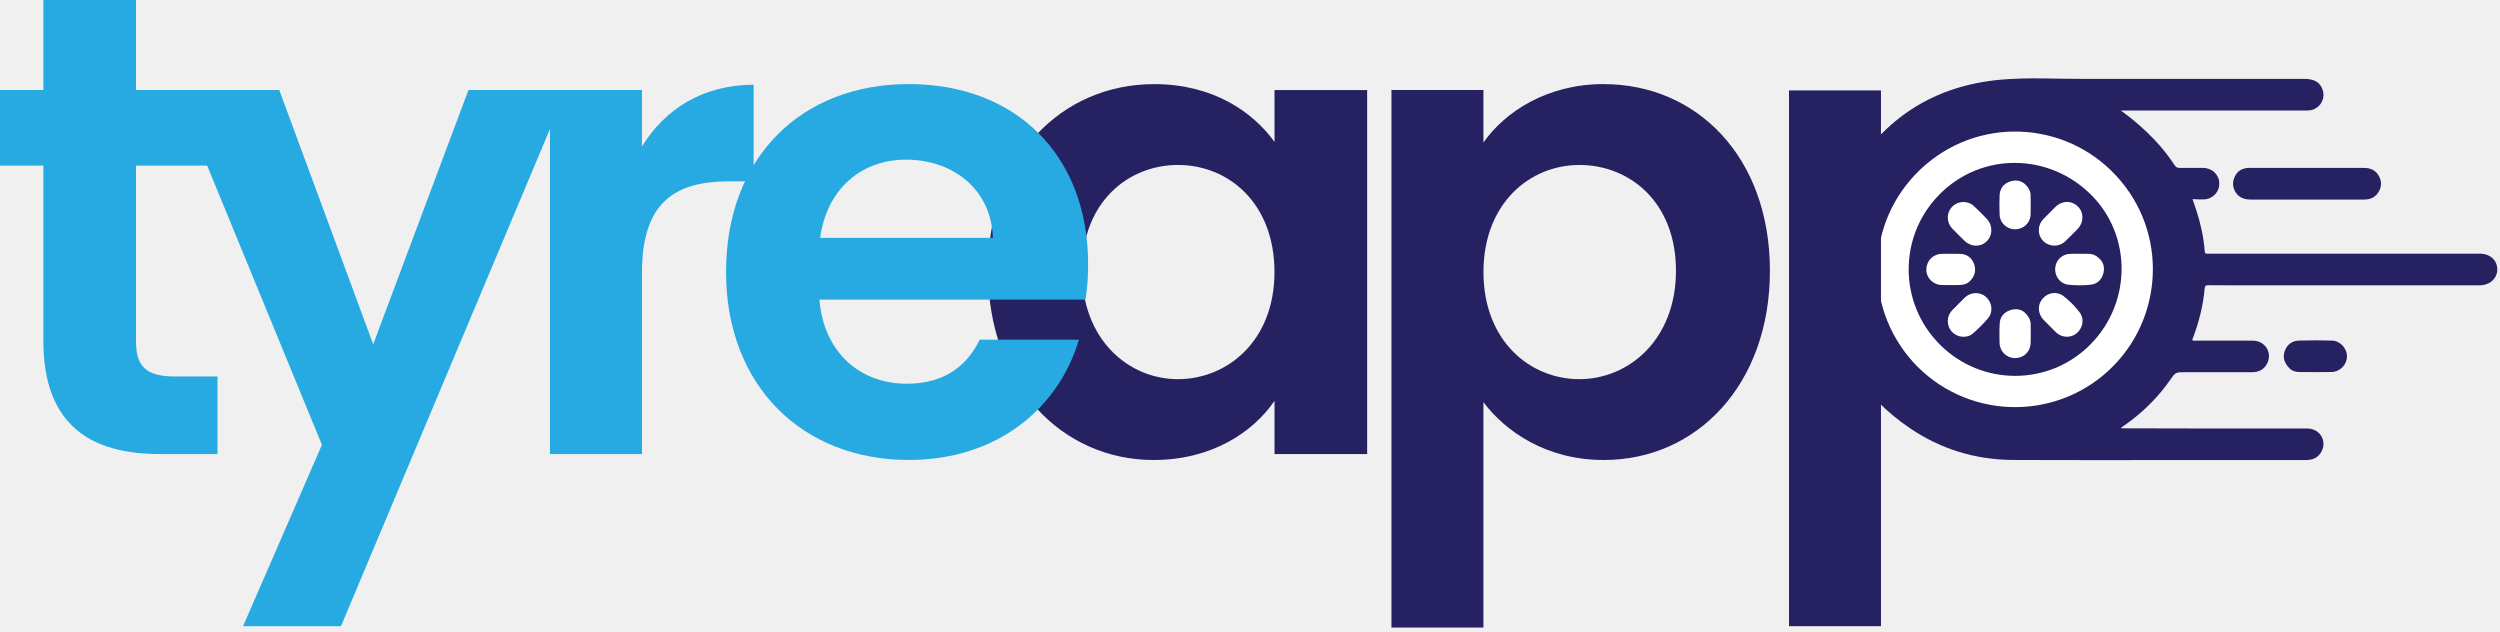
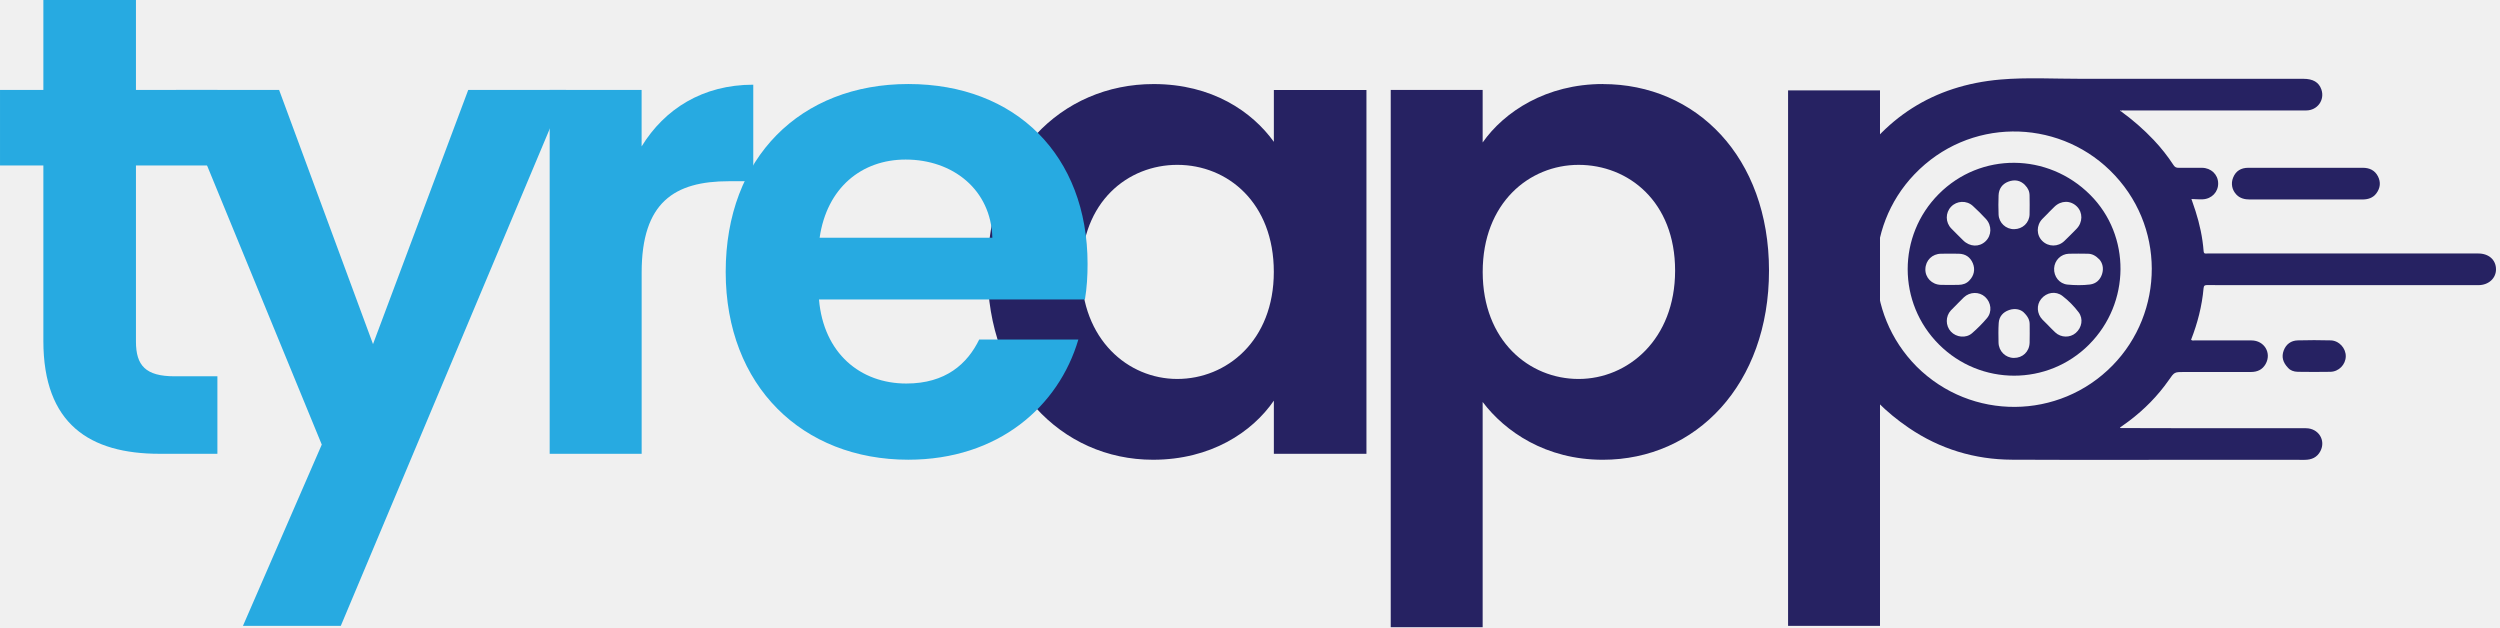
- <svg xmlns="http://www.w3.org/2000/svg" width="570" height="144" viewBox="0 0 570 144" fill="none">
-   <g clip-path="url(#clip0_1467_975)">
-     <path d="M483.799 97.62C483.789 97.54 483.779 97.46 483.769 97.37C484.409 96.91 485.059 96.46 485.679 95.99C489.159 93.36 492.189 90.3 494.689 86.72C495.999 84.84 495.949 84.83 498.279 84.83C503.349 84.83 508.409 84.83 513.479 84.83C514.949 84.83 516.099 84.27 516.809 83C518.209 80.51 516.489 77.64 513.589 77.63C509.289 77.61 504.979 77.63 500.679 77.62C500.389 77.62 500.069 77.75 499.799 77.48C501.279 73.69 502.289 69.79 502.649 65.73C502.699 65.12 502.919 65 503.479 65C506.199 65.03 508.909 65.02 511.629 65.02C529.539 65.02 547.459 65.02 565.369 65.02C567.649 65.02 569.359 63.47 569.359 61.42C569.359 59.26 567.719 57.8 565.319 57.8C558.329 57.8 551.339 57.8 544.349 57.8C530.739 57.8 517.129 57.8 503.519 57.8C503.139 57.8 502.719 57.97 502.659 57.25C502.419 54.14 501.769 51.11 500.819 48.14C500.539 47.26 500.229 46.39 499.879 45.37C500.829 45.4 501.649 45.48 502.469 45.44C504.529 45.34 506.029 43.74 505.979 41.76C505.929 39.77 504.359 38.27 502.289 38.25C500.519 38.24 498.749 38.23 496.979 38.25C496.449 38.25 496.119 38.13 495.799 37.64C494.469 35.6 492.959 33.68 491.279 31.91C488.989 29.49 486.479 27.32 483.789 25.35C483.789 25.31 483.789 25.27 483.789 25.23C484.009 25.06 484.259 25.14 484.489 25.14C493.309 25.14 502.129 25.14 510.939 25.14C515.969 25.14 521.009 25.15 526.039 25.14C528.609 25.14 530.319 22.75 529.509 20.37C528.939 18.71 527.609 17.92 525.379 17.92C508.499 17.92 491.619 17.91 474.739 17.92C468.579 17.92 462.389 17.55 456.249 18.09C441.019 19.42 429.459 26.84 421.699 39.96C416.569 48.63 414.929 58.11 416.509 68.03C418.499 80.59 424.909 90.42 435.409 97.56C442.489 102.37 450.389 104.77 458.929 104.81C474.099 104.88 489.269 104.83 504.439 104.83C511.519 104.83 518.599 104.83 525.679 104.84C527.279 104.84 528.539 104.28 529.289 102.84C530.569 100.37 528.839 97.64 525.979 97.63C517.979 97.61 509.989 97.63 501.989 97.63C495.919 97.63 489.849 97.6 483.779 97.59L483.799 97.62ZM510.159 44.4C511.009 45.25 512.069 45.49 513.229 45.49C518.749 45.49 524.269 45.49 529.799 45.49C532.819 45.49 535.839 45.49 538.859 45.49C540.129 45.49 541.279 45.16 542.079 44.09C542.969 42.89 543.119 41.56 542.449 40.23C541.749 38.85 540.529 38.26 538.999 38.26C534.419 38.26 529.849 38.26 525.269 38.26C521.119 38.26 516.969 38.24 512.819 38.26C511.219 38.26 510.019 38.96 509.399 40.5C508.849 41.85 509.139 43.34 510.159 44.38V44.4ZM521.979 83.97C522.399 84.47 523.239 84.82 524.179 84.83C526.649 84.85 529.119 84.87 531.599 84.83C533.519 84.79 535.069 83.18 535.099 81.31C535.129 79.43 533.559 77.7 531.639 77.66C529.139 77.6 526.629 77.6 524.129 77.66C522.599 77.7 521.469 78.52 520.939 79.97C520.419 81.37 520.689 82.66 521.979 83.98V83.97Z" fill="white" />
-     <path d="M483.809 25.38C486.499 27.34 488.999 29.51 491.299 31.94C492.979 33.72 494.489 35.63 495.819 37.67C496.139 38.16 496.469 38.29 496.999 38.28C498.769 38.26 500.539 38.26 502.309 38.28C504.379 38.3 505.959 39.8 505.999 41.79C506.049 43.77 504.539 45.37 502.489 45.47C501.669 45.51 500.849 45.43 499.899 45.4C500.249 46.42 500.559 47.29 500.839 48.17C501.789 51.14 502.439 54.17 502.679 57.28C502.739 58 503.149 57.83 503.539 57.83C517.149 57.83 530.759 57.83 544.369 57.83C551.359 57.83 558.349 57.83 565.339 57.83C567.739 57.83 569.379 59.29 569.379 61.45C569.379 63.5 567.669 65.04 565.389 65.05C547.479 65.05 529.559 65.05 511.649 65.05C508.929 65.05 506.219 65.06 503.499 65.03C502.939 65.03 502.729 65.15 502.669 65.76C502.309 69.82 501.299 73.72 499.819 77.51C500.089 77.78 500.409 77.65 500.699 77.65C504.999 77.65 509.309 77.65 513.609 77.66C516.519 77.67 518.239 80.54 516.829 83.03C516.119 84.3 514.969 84.86 513.499 84.86C508.429 84.85 503.369 84.86 498.299 84.86C495.969 84.86 496.019 84.87 494.709 86.75C492.209 90.32 489.179 93.39 485.699 96.02C485.069 96.49 484.419 96.94 483.789 97.4C483.739 97.46 483.689 97.51 483.639 97.57C483.699 97.6 483.759 97.62 483.819 97.65C489.889 97.66 495.959 97.68 502.029 97.69C510.029 97.69 518.019 97.69 526.019 97.69C528.869 97.69 530.609 100.43 529.329 102.9C528.579 104.34 527.319 104.9 525.719 104.9C518.639 104.88 511.559 104.89 504.479 104.89C489.309 104.89 474.139 104.94 458.969 104.87C450.429 104.83 442.529 102.43 435.449 97.62C424.949 90.49 418.539 80.65 416.549 68.09C414.979 58.16 416.619 48.68 421.739 40.02C429.499 26.9 441.059 19.48 456.289 18.15C462.429 17.62 468.609 17.99 474.779 17.98C491.659 17.96 508.539 17.98 525.419 17.98C527.649 17.98 528.979 18.77 529.549 20.43C530.359 22.81 528.649 25.19 526.079 25.2C521.049 25.22 516.009 25.2 510.979 25.2C502.159 25.2 493.339 25.2 484.529 25.2C484.299 25.2 484.039 25.11 483.829 25.29C483.769 25.25 483.709 25.17 483.659 25.29C483.659 25.31 483.769 25.37 483.829 25.41L483.809 25.38ZM437.239 83.65C449.699 96.02 469.709 95.83 481.899 83.38C493.719 71.32 494.159 51.35 481.299 38.85C469.069 26.96 449.089 26.83 436.719 39.76C424.999 52.01 425.089 71.41 437.239 83.65Z" fill="#262262" />
-     <path d="M510.169 44.399C509.149 43.359 508.859 41.869 509.409 40.519C510.029 38.969 511.239 38.289 512.829 38.279C516.979 38.259 521.129 38.279 525.279 38.279C529.859 38.279 534.429 38.279 539.009 38.279C540.539 38.279 541.759 38.869 542.459 40.249C543.129 41.579 542.979 42.909 542.089 44.109C541.299 45.179 540.149 45.509 538.869 45.509C535.849 45.509 532.829 45.509 529.809 45.509C524.289 45.509 518.769 45.509 513.239 45.509C512.079 45.509 511.019 45.269 510.169 44.419V44.399Z" fill="#262262" />
-     <path d="M521.99 83.969C520.71 82.649 520.43 81.359 520.95 79.959C521.49 78.519 522.62 77.699 524.14 77.649C526.64 77.579 529.15 77.579 531.65 77.649C533.57 77.689 535.14 79.419 535.11 81.299C535.08 83.169 533.53 84.779 531.61 84.819C529.14 84.869 526.67 84.849 524.19 84.819C523.24 84.819 522.41 84.459 521.99 83.959V83.969Z" fill="#262262" />
-     <path d="M483.799 97.619C483.739 97.589 483.679 97.569 483.619 97.539C483.669 97.479 483.719 97.429 483.769 97.369C483.779 97.449 483.789 97.529 483.799 97.619Z" fill="white" />
-     <path d="M483.809 25.38C483.749 25.34 483.629 25.28 483.639 25.26C483.679 25.14 483.749 25.22 483.809 25.26C483.809 25.3 483.809 25.34 483.809 25.38Z" fill="white" />
-     <path d="M476.569 78.589C467.119 88.069 451.809 88.069 442.319 78.589C432.809 69.099 432.789 53.769 442.279 44.249C451.809 34.689 467.139 34.779 476.809 44.449C486.119 53.749 486.009 69.109 476.569 78.579V78.589ZM446.539 53.549C446.969 53.979 447.399 54.419 447.839 54.839C449.349 56.329 451.489 56.419 452.929 55.049C454.349 53.699 454.419 51.459 453.019 49.939C452.069 48.909 451.069 47.919 450.029 46.969C448.599 45.659 446.379 45.779 445.069 47.159C443.749 48.549 443.769 50.729 445.119 52.119C445.589 52.599 446.069 53.069 446.539 53.549ZM467.299 48.529C466.829 49.009 466.339 49.469 465.879 49.959C464.499 51.399 464.509 53.619 465.889 54.969C467.279 56.339 469.479 56.359 470.909 54.979C471.849 54.069 472.779 53.149 473.689 52.209C475.129 50.729 475.159 48.489 473.789 47.119C472.339 45.669 470.169 45.689 468.649 47.169C468.189 47.619 467.749 48.069 467.289 48.519L467.299 48.529ZM446.519 69.309C446.019 69.819 445.509 70.299 445.029 70.809C443.779 72.159 443.789 74.299 445.029 75.639C446.269 76.979 448.469 77.209 449.849 76.019C451.069 74.959 452.219 73.809 453.259 72.579C454.489 71.129 454.229 68.989 452.819 67.709C451.479 66.499 449.359 66.539 447.989 67.829C447.479 68.309 446.999 68.819 446.499 69.319L446.519 69.309ZM467.279 74.279C467.799 74.799 468.299 75.329 468.839 75.829C470.139 77.049 472.199 77.099 473.519 75.949C474.919 74.729 475.269 72.719 474.189 71.259C473.129 69.839 471.869 68.579 470.469 67.499C468.939 66.329 466.869 66.679 465.639 68.179C464.499 69.559 464.629 71.589 465.929 72.919C466.379 73.379 466.839 73.829 467.289 74.279H467.279ZM461.599 71.219C460.879 70.569 459.649 70.259 458.299 70.729C456.919 71.209 456.039 72.199 455.939 73.679C455.839 75.159 455.869 76.659 455.899 78.149C455.939 80.109 457.479 81.629 459.389 81.649C461.399 81.669 462.919 80.229 462.989 78.189C463.029 76.789 463.009 75.389 462.999 73.989C462.999 73.029 462.629 72.209 461.609 71.229L461.599 71.219ZM449.249 63.969C450.319 62.889 450.619 61.419 450.029 60.039C449.429 58.639 448.349 57.909 446.819 57.879C445.479 57.849 444.129 57.859 442.789 57.879C440.769 57.899 439.259 59.389 439.209 61.389C439.149 63.319 440.679 64.909 442.709 64.979C444.079 65.019 445.459 65.009 446.829 64.979C447.779 64.959 448.629 64.659 449.249 63.979V63.969ZM478.919 59.199C478.029 58.279 477.219 57.889 476.259 57.879C474.829 57.859 473.389 57.839 471.959 57.879C470.109 57.939 468.679 59.389 468.579 61.209C468.479 63.079 469.769 64.739 471.639 64.919C473.339 65.079 475.059 65.109 476.759 64.899C478.139 64.719 479.079 63.859 479.509 62.529C479.939 61.199 479.619 60.009 478.919 59.199ZM461.979 42.249C460.859 41.079 459.509 40.909 458.099 41.449C456.729 41.979 455.969 43.079 455.909 44.549C455.849 46.009 455.849 47.479 455.909 48.939C455.989 50.849 457.579 52.299 459.459 52.279C461.389 52.259 462.919 50.829 462.979 48.909C463.029 47.479 462.989 46.039 462.979 44.609C462.979 43.679 462.609 42.889 461.959 42.249H461.979Z" fill="#262262" />
-     <path d="M263.17 19.18C276.5 19.18 285.64 25.47 290.59 32.36V20.53H311.71V103.53H290.59V91.4C285.65 98.59 276.21 104.88 263.02 104.88C242.05 104.88 225.27 87.65 225.27 61.73C225.27 35.81 242.05 19.18 263.17 19.18ZM268.56 37.61C257.32 37.61 246.69 46 246.69 61.73C246.69 77.46 257.33 86.45 268.56 86.45C279.79 86.45 290.58 77.76 290.58 62.03C290.58 46.3 280.09 37.61 268.56 37.61Z" fill="#262262" />
-     <path d="M365.64 19.18C386.91 19.18 403.54 35.81 403.54 61.73C403.54 87.65 386.91 104.88 365.64 104.88C352.61 104.88 343.32 98.44 338.22 91.7V143.08H317.25V20.52H338.22V32.5C343.16 25.46 352.75 19.17 365.64 19.17V19.18ZM360.1 37.61C348.86 37.61 338.23 46.3 338.23 62.03C338.23 77.76 348.87 86.45 360.1 86.45C371.33 86.45 382.12 77.46 382.12 61.73C382.12 46 371.48 37.61 360.1 37.61Z" fill="#262262" />
-     <path d="M9.89 37.75H0V20.52H9.89V0H31.01V20.52H49.59V37.75H31.01V77.9C31.01 83.44 33.26 85.84 39.85 85.84H49.59V103.52H36.41C20.53 103.52 9.89 96.78 9.89 77.75V37.75Z" fill="#27AAE1" />
-     <path d="M106.81 20.52H129.13L77.74 142.77H55.42L73.4 101.42L40.15 20.52H63.67L85.09 78.499L106.81 20.52Z" fill="#27AAE1" />
-     <path d="M146.361 103.52H125.391V20.52H146.361V33.4C151.601 24.86 160.291 19.32 171.831 19.32V41.34H166.291C153.861 41.34 146.371 46.13 146.371 62.16V103.51L146.361 103.52Z" fill="#27AAE1" />
-     <path d="M207.189 104.87C183.069 104.87 165.539 88.09 165.539 62.02C165.539 35.95 182.619 19.17 207.189 19.17C231.759 19.17 248.089 35.5 248.089 60.22C248.089 62.92 247.939 65.61 247.489 68.31H186.819C187.869 80.59 196.259 87.49 206.739 87.49C215.729 87.49 220.669 83 223.369 77.45H245.989C241.499 92.73 227.709 104.87 207.189 104.87ZM186.969 54.23H226.369C226.069 43.29 217.379 36.4 206.589 36.4C196.549 36.4 188.609 42.84 186.969 54.23Z" fill="#27AAE1" />
-     <path d="M407.891 20.62H428.861V142.77H407.891V20.62Z" fill="#262262" />
+ <svg xmlns="http://www.w3.org/2000/svg" width="287" height="72" viewBox="0 0 287 72" fill="none">
+   <g clip-path="url(#clip0_2097_1929)">
+     <path d="M243.478 12.771C244.832 13.757 246.09 14.849 247.248 16.072C248.093 16.968 248.853 17.929 249.522 18.956C249.683 19.202 249.849 19.268 250.116 19.263C251.007 19.253 251.898 19.253 252.788 19.263C253.83 19.273 254.625 20.028 254.645 21.029C254.671 22.026 253.911 22.831 252.879 22.881C252.466 22.901 252.054 22.861 251.576 22.846C251.752 23.359 251.908 23.797 252.049 24.24C252.527 25.735 252.854 27.259 252.975 28.825C253.005 29.187 253.211 29.101 253.407 29.101C260.257 29.101 267.106 29.101 273.955 29.101C277.473 29.101 280.991 29.101 284.508 29.101C285.716 29.101 286.541 29.836 286.541 30.923C286.541 31.955 285.681 32.73 284.533 32.735C275.52 32.735 266.502 32.735 257.489 32.735C256.12 32.735 254.756 32.74 253.387 32.725C253.105 32.725 253 32.785 252.97 33.092C252.788 35.135 252.28 37.098 251.535 39.005C251.671 39.141 251.832 39.076 251.978 39.076C254.142 39.076 256.311 39.076 258.475 39.081C259.94 39.086 260.805 40.53 260.096 41.783C259.738 42.422 259.16 42.704 258.42 42.704C255.868 42.699 253.322 42.704 250.77 42.704C249.598 42.704 249.623 42.709 248.964 43.655C247.706 45.452 246.181 46.997 244.429 48.321C244.112 48.557 243.785 48.783 243.468 49.015C243.443 49.045 243.418 49.07 243.393 49.1C243.423 49.116 243.453 49.126 243.483 49.141C246.538 49.146 249.593 49.156 252.647 49.161C256.673 49.161 260.694 49.161 264.72 49.161C266.155 49.161 267.03 50.54 266.386 51.783C266.009 52.508 265.375 52.789 264.569 52.789C261.006 52.779 257.443 52.784 253.88 52.784C246.246 52.784 238.612 52.809 230.978 52.774C226.68 52.754 222.704 51.546 219.141 49.126C213.857 45.538 210.631 40.586 209.63 34.265C208.84 29.267 209.665 24.497 212.242 20.139C216.147 13.536 221.964 9.802 229.629 9.132C232.719 8.866 235.829 9.052 238.934 9.047C247.429 9.037 255.924 9.047 264.419 9.047C265.541 9.047 266.21 9.444 266.497 10.28C266.905 11.477 266.044 12.675 264.751 12.68C262.219 12.69 259.683 12.68 257.152 12.68C252.713 12.68 248.274 12.68 243.841 12.68C243.725 12.68 243.594 12.635 243.488 12.726C243.458 12.706 243.428 12.665 243.403 12.726C243.403 12.736 243.458 12.766 243.488 12.786L243.478 12.771ZM220.042 42.095C226.312 48.321 236.382 48.225 242.517 41.959C248.465 35.89 248.687 25.84 242.215 19.55C236.06 13.566 226.005 13.501 219.78 20.008C213.882 26.172 213.927 35.935 220.042 42.095Z" fill="#262262" />
+     <path d="M256.744 22.342C256.231 21.819 256.085 21.069 256.362 20.39C256.674 19.61 257.283 19.267 258.083 19.262C260.171 19.252 262.26 19.262 264.348 19.262C266.653 19.262 268.953 19.262 271.258 19.262C272.028 19.262 272.642 19.559 272.994 20.254C273.331 20.923 273.256 21.592 272.808 22.196C272.41 22.735 271.831 22.901 271.187 22.901C269.667 22.901 268.148 22.901 266.628 22.901C263.85 22.901 261.072 22.901 258.289 22.901C257.705 22.901 257.172 22.78 256.744 22.352V22.342Z" fill="#262262" />
+     <path d="M262.693 42.256C262.048 41.592 261.908 40.942 262.169 40.238C262.441 39.513 263.01 39.1 263.775 39.075C265.033 39.04 266.296 39.04 267.554 39.075C268.52 39.095 269.31 39.966 269.295 40.912C269.28 41.853 268.5 42.663 267.534 42.684C266.291 42.709 265.048 42.699 263.8 42.684C263.322 42.684 262.904 42.502 262.693 42.251V42.256Z" fill="#262262" />
+     <path d="M243.473 49.126C243.443 49.111 243.413 49.101 243.383 49.086C243.408 49.055 243.433 49.03 243.458 49C243.463 49.04 243.468 49.081 243.473 49.126Z" fill="white" />
+     <path d="M243.478 12.77C243.448 12.75 243.388 12.72 243.393 12.71C243.413 12.649 243.448 12.69 243.478 12.71C243.478 12.73 243.478 12.75 243.478 12.77Z" fill="white" />
+     <path d="M239.834 39.55C235.078 44.321 227.374 44.321 222.598 39.55C217.812 34.774 217.802 27.059 222.578 22.268C227.374 17.457 235.088 17.503 239.955 22.369C244.64 27.049 244.585 34.779 239.834 39.545V39.55ZM224.721 26.949C224.938 27.165 225.154 27.387 225.376 27.598C226.136 28.348 227.212 28.393 227.937 27.703C228.652 27.024 228.687 25.897 227.982 25.132C227.504 24.613 227.001 24.115 226.478 23.637C225.758 22.978 224.641 23.038 223.982 23.733C223.317 24.432 223.327 25.529 224.007 26.229C224.243 26.471 224.485 26.707 224.721 26.949ZM235.169 24.422C234.932 24.664 234.686 24.895 234.454 25.142C233.76 25.867 233.765 26.984 234.459 27.663C235.159 28.353 236.266 28.363 236.986 27.668C237.459 27.21 237.927 26.747 238.385 26.274C239.109 25.529 239.124 24.402 238.435 23.713C237.705 22.983 236.613 22.993 235.848 23.738C235.617 23.964 235.395 24.191 235.164 24.417L235.169 24.422ZM224.711 34.88C224.46 35.136 224.203 35.378 223.961 35.635C223.332 36.314 223.337 37.391 223.961 38.065C224.586 38.74 225.693 38.855 226.387 38.257C227.001 37.723 227.58 37.145 228.103 36.526C228.722 35.796 228.591 34.719 227.882 34.075C227.207 33.466 226.141 33.486 225.451 34.135C225.194 34.377 224.953 34.633 224.701 34.885L224.711 34.88ZM235.159 37.381C235.42 37.643 235.672 37.909 235.944 38.161C236.598 38.775 237.635 38.8 238.299 38.221C239.004 37.608 239.18 36.596 238.636 35.861C238.103 35.147 237.469 34.513 236.764 33.969C235.994 33.38 234.952 33.556 234.333 34.311C233.76 35.006 233.825 36.027 234.479 36.697C234.706 36.928 234.937 37.154 235.164 37.381H235.159ZM232.3 35.841C231.938 35.514 231.319 35.358 230.64 35.594C229.945 35.836 229.502 36.334 229.452 37.079C229.402 37.824 229.417 38.579 229.432 39.329C229.452 40.315 230.227 41.08 231.188 41.09C232.2 41.1 232.965 40.375 233 39.349C233.02 38.644 233.01 37.94 233.005 37.235C233.005 36.752 232.819 36.339 232.305 35.846L232.3 35.841ZM226.085 32.193C226.624 31.649 226.775 30.909 226.478 30.215C226.176 29.51 225.632 29.143 224.862 29.128C224.188 29.113 223.509 29.118 222.834 29.128C221.818 29.138 221.058 29.888 221.033 30.894C221.002 31.865 221.772 32.666 222.794 32.701C223.483 32.721 224.178 32.716 224.867 32.701C225.345 32.691 225.773 32.54 226.085 32.197V32.193ZM241.017 29.792C240.569 29.329 240.161 29.133 239.678 29.128C238.958 29.118 238.234 29.108 237.514 29.128C236.583 29.158 235.863 29.888 235.813 30.803C235.763 31.745 236.412 32.58 237.353 32.671C238.209 32.751 239.074 32.766 239.93 32.66C240.624 32.57 241.097 32.137 241.314 31.468C241.53 30.799 241.369 30.2 241.017 29.792ZM232.492 21.262C231.928 20.673 231.249 20.587 230.539 20.859C229.85 21.126 229.467 21.68 229.437 22.419C229.407 23.154 229.407 23.894 229.437 24.629C229.477 25.59 230.277 26.32 231.223 26.309C232.195 26.299 232.965 25.58 232.995 24.613C233.02 23.894 233 23.169 232.995 22.45C232.995 21.982 232.809 21.584 232.482 21.262H232.492Z" fill="#262262" />
+     <path d="M132.44 9.65C139.149 9.65 143.748 12.816 146.239 16.283V10.33H156.868V52.099H146.239V45.995C143.753 49.614 139.003 52.779 132.365 52.779C121.812 52.779 113.367 44.108 113.367 31.064C113.367 18.019 121.812 9.65 132.44 9.65ZM135.153 18.925C129.496 18.925 124.147 23.148 124.147 31.064C124.147 38.98 129.501 43.504 135.153 43.504C140.804 43.504 146.234 39.131 146.234 31.215C146.234 23.299 140.955 18.925 135.153 18.925Z" fill="#262262" />
+     <path d="M184.009 9.652C194.713 9.652 203.082 18.021 203.082 31.065C203.082 44.109 194.713 52.78 184.009 52.78C177.451 52.78 172.776 49.539 170.209 46.147V72.004H159.656V10.326H170.209V16.355C172.695 12.812 177.522 9.646 184.009 9.646V9.652ZM181.221 18.926C175.564 18.926 170.214 23.3 170.214 31.216C170.214 39.132 175.569 43.505 181.221 43.505C186.872 43.505 192.302 38.981 192.302 31.065C192.302 23.149 186.948 18.926 181.221 18.926Z" fill="#262262" />
+     <path d="M4.978 18.998H0.001V10.327H4.978V0H15.607V10.327H24.957V18.998H15.607V39.203C15.607 41.991 16.739 43.199 20.055 43.199H24.957V52.096H18.324C10.333 52.096 4.978 48.705 4.978 39.128V18.998Z" fill="#27AAE1" />
+     <path d="M53.753 10.326H64.985L39.123 71.849H27.891L36.939 51.039L20.206 10.326H32.042L42.822 39.505L53.753 10.326Z" fill="#27AAE1" />
+     <path d="M73.657 52.096H63.103V10.327H73.657V16.808C76.294 12.511 80.667 9.723 86.475 9.723V20.804H83.686C77.431 20.804 73.662 23.215 73.662 31.282V52.091L73.657 52.096Z" fill="#27AAE1" />
+     <path d="M104.27 52.775C92.132 52.775 83.31 44.331 83.31 31.211C83.31 18.091 91.905 9.646 104.27 9.646C116.635 9.646 124.853 17.865 124.853 30.305C124.853 31.664 124.777 33.017 124.551 34.376H94.019C94.547 40.556 98.769 44.029 104.043 44.029C108.568 44.029 111.054 41.769 112.413 38.976H123.796C121.536 46.666 114.597 52.775 104.27 52.775ZM94.094 27.29H113.922C113.771 21.785 109.398 18.317 103.968 18.317C98.915 18.317 94.92 21.558 94.094 27.29Z" fill="#27AAE1" />
+     <path d="M205.271 10.377H215.824V71.849H205.271V10.377Z" fill="#262262" />
  </g>
  <defs>
-     <clipPath id="clip0_1467_975">
-       <rect width="569.37" height="143.07" fill="white" />
+     <clipPath id="clip0_2097_1929">
+       <rect width="286.536" height="72" fill="white" />
    </clipPath>
  </defs>
</svg>
